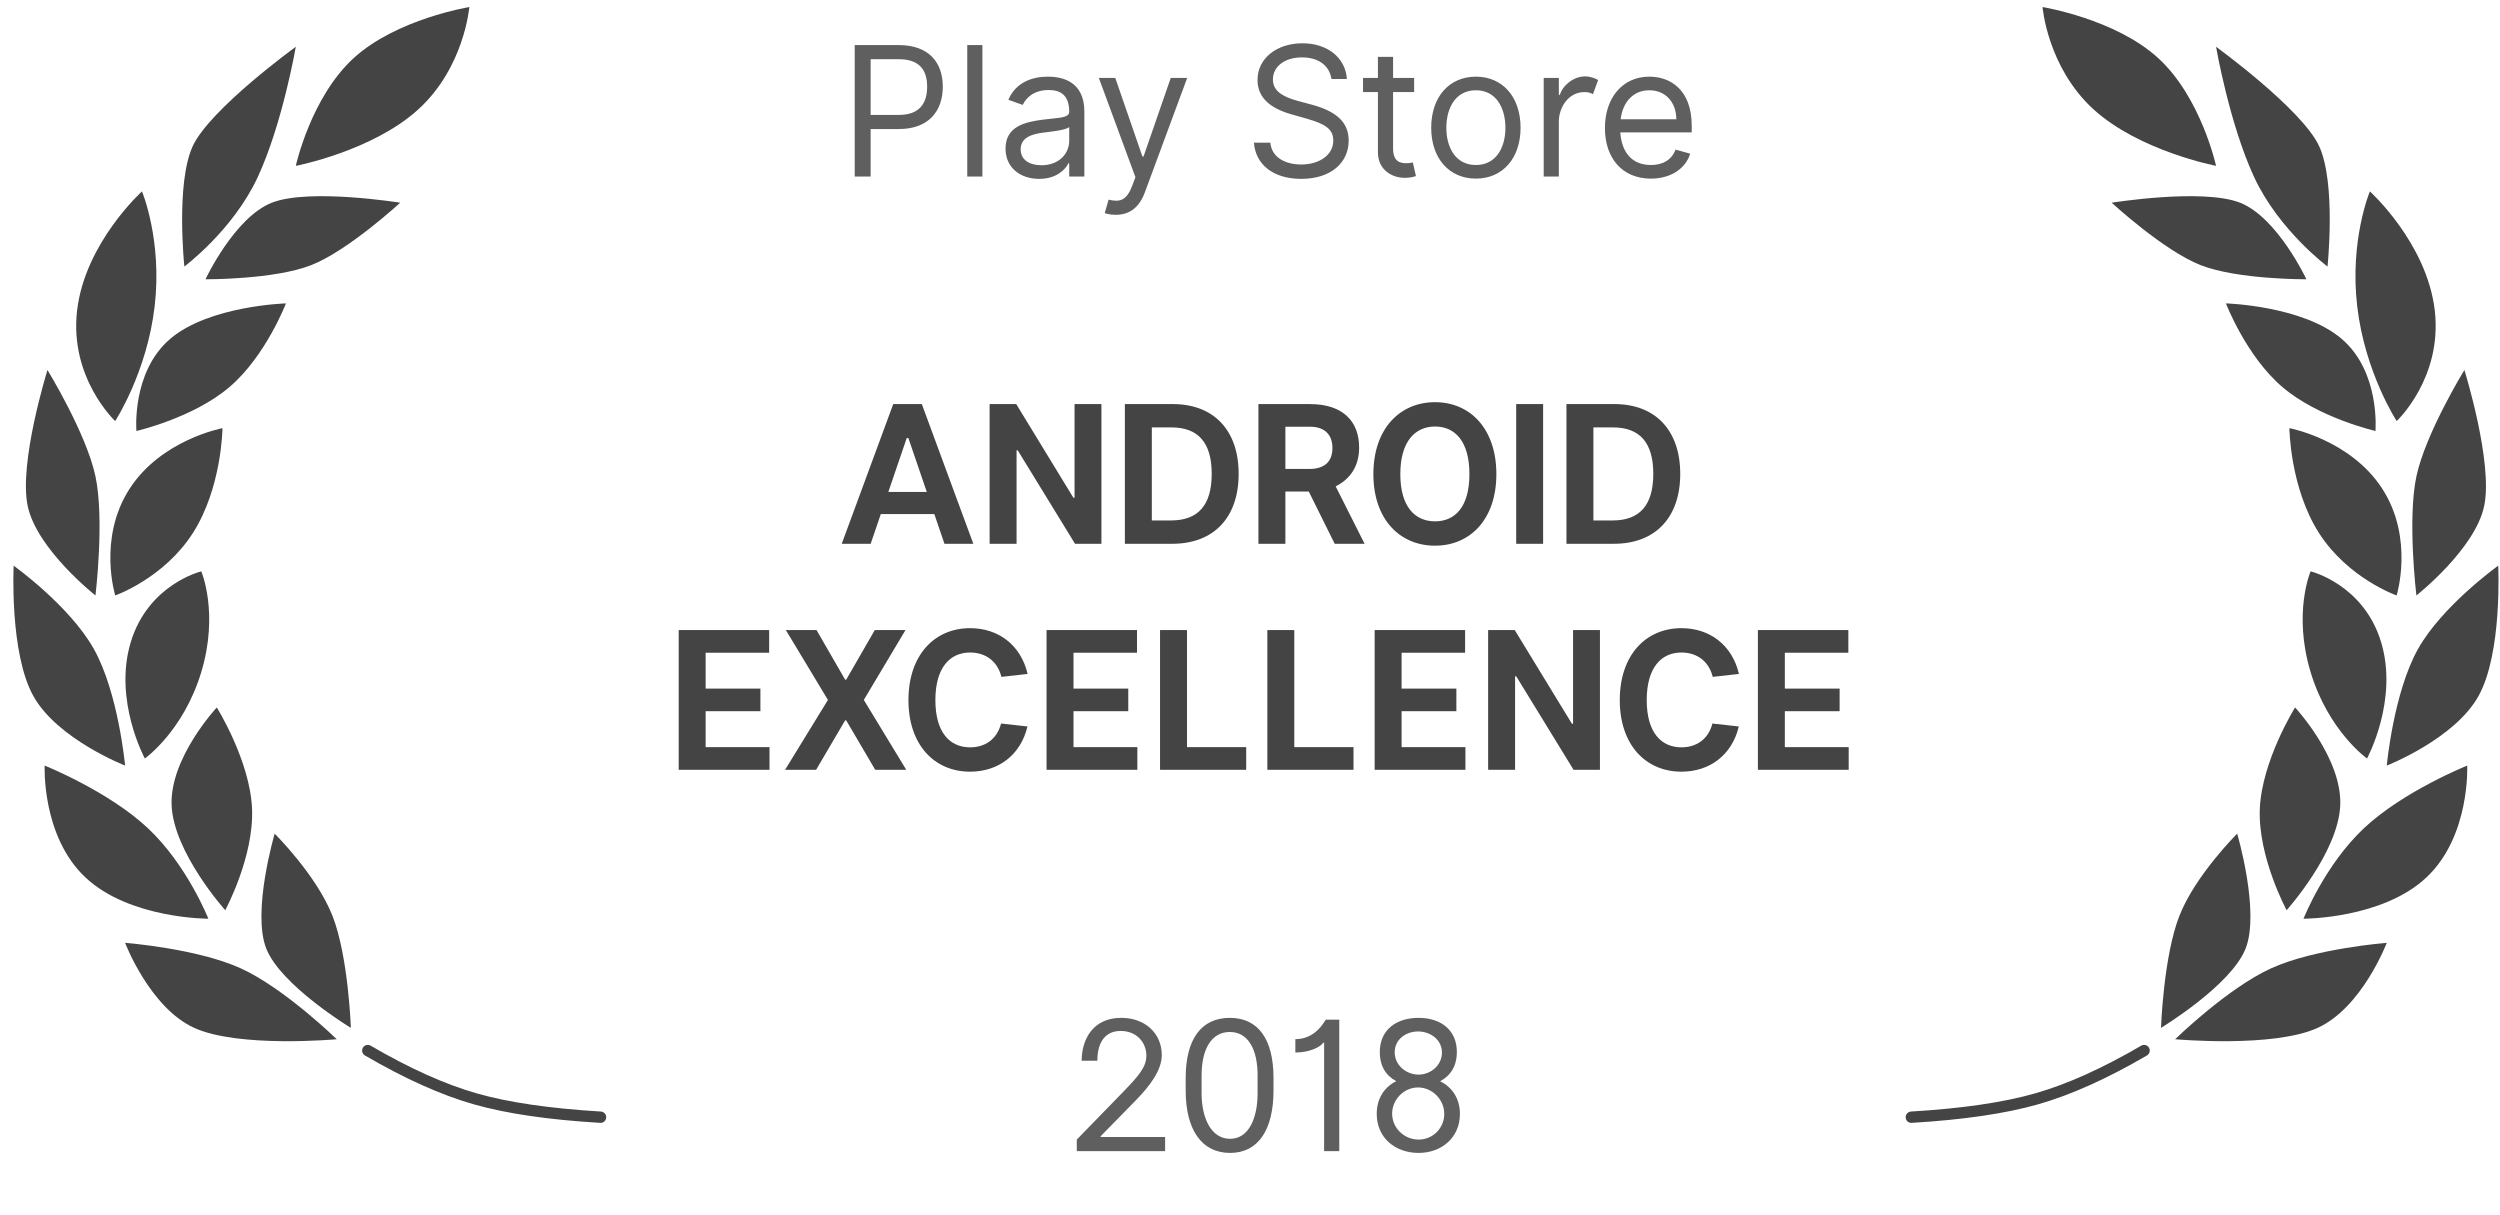
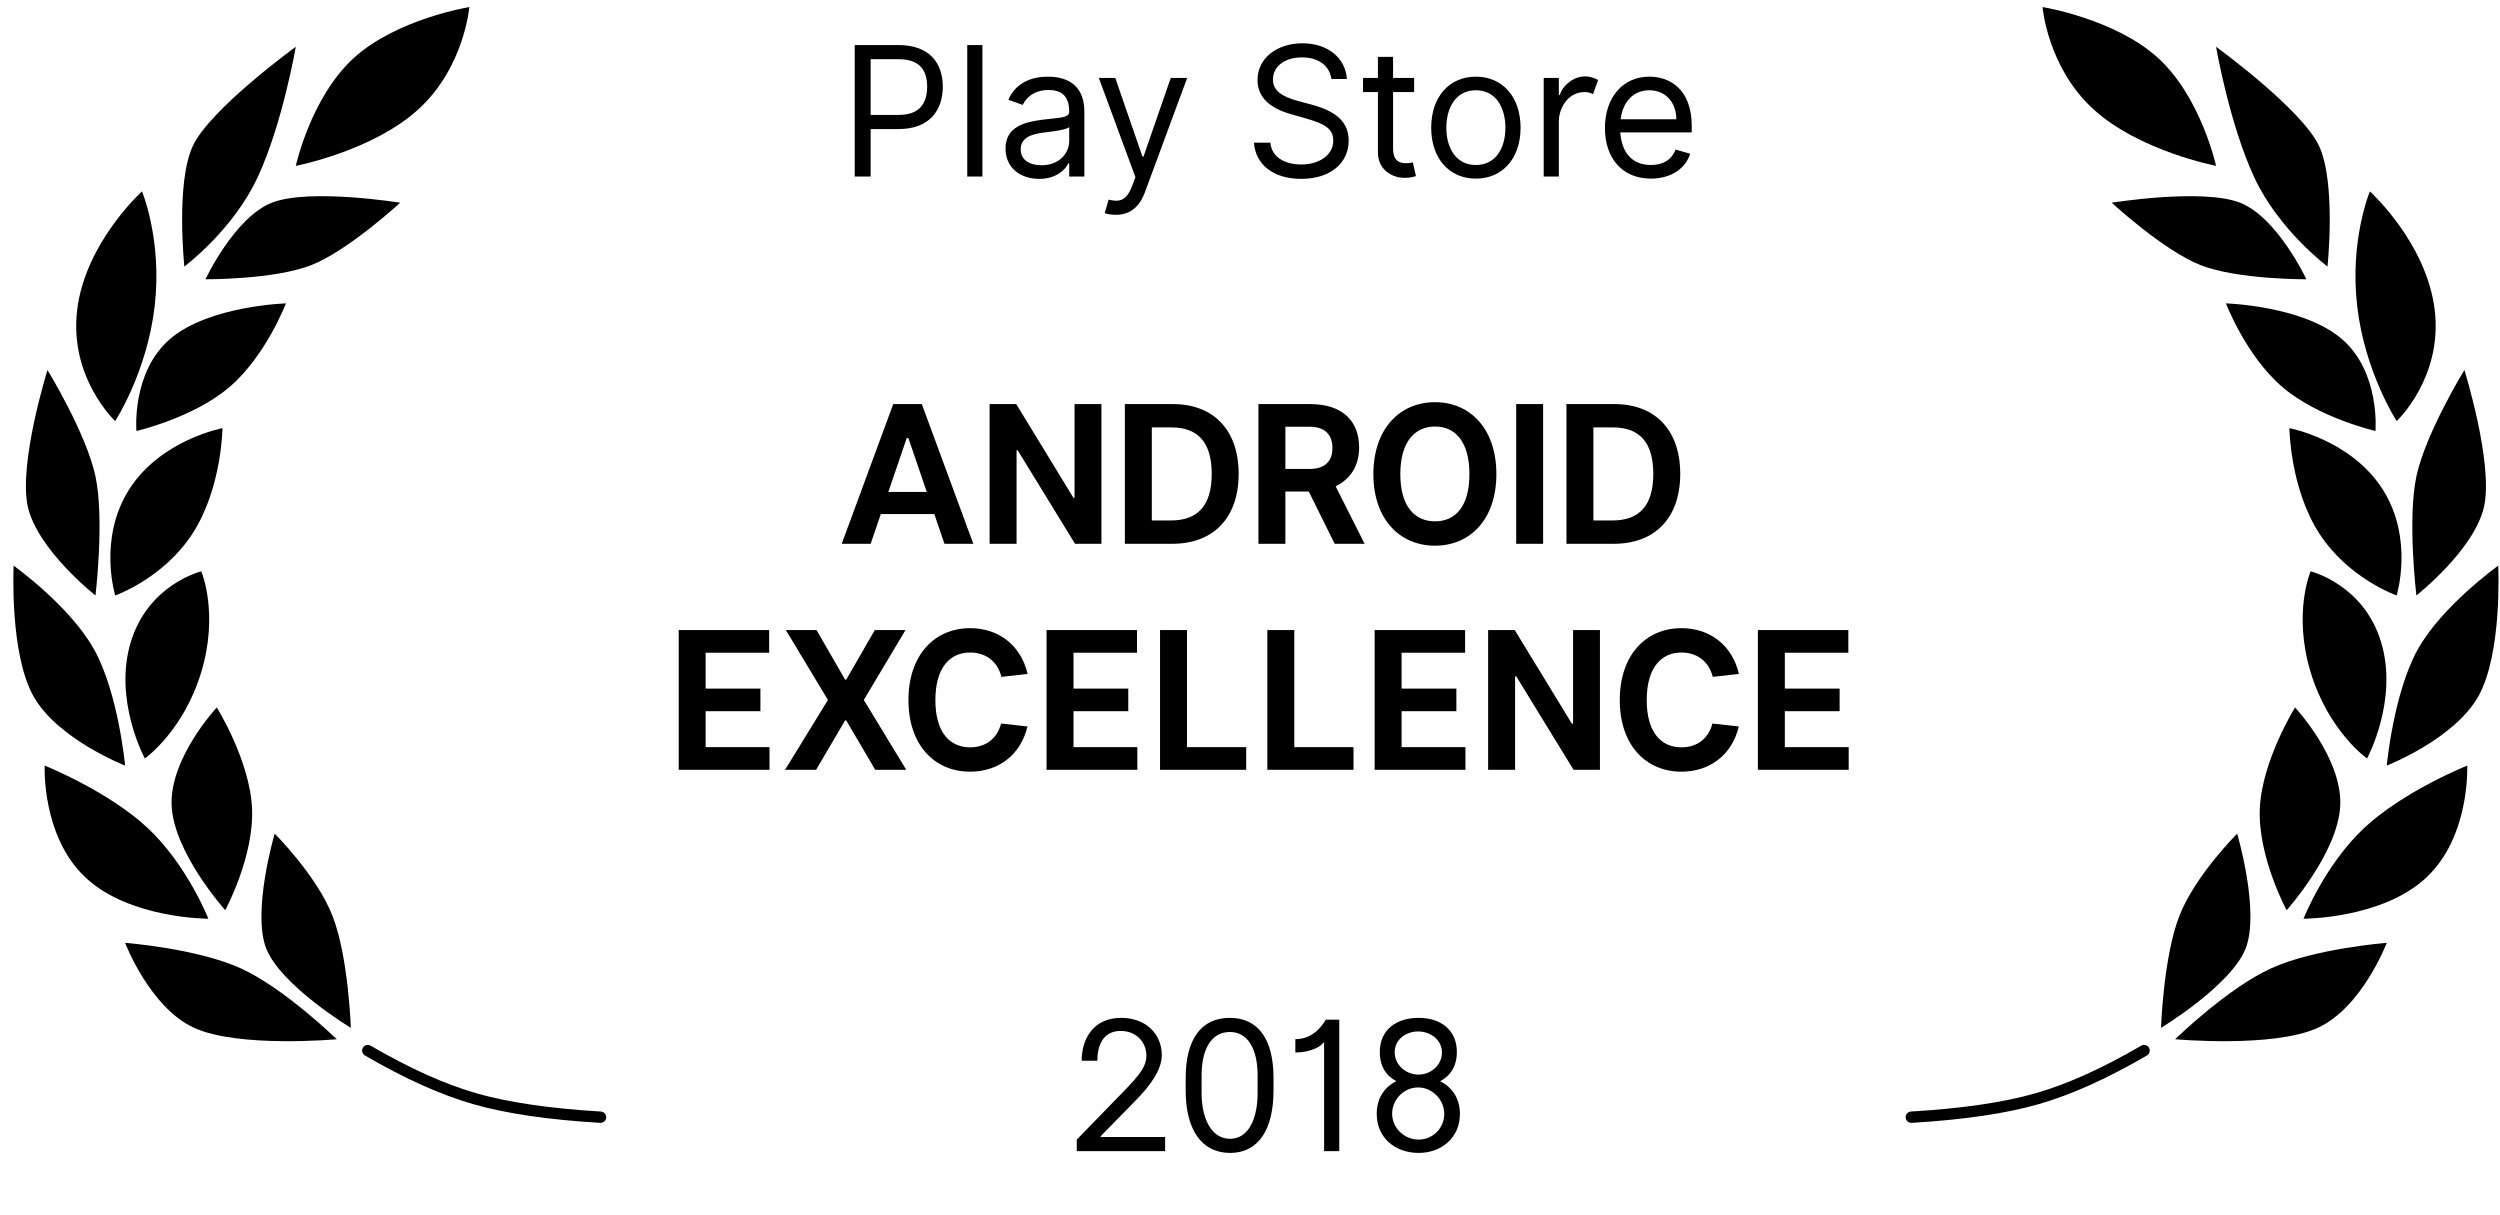
<svg xmlns="http://www.w3.org/2000/svg" width="177" height="86" viewBox="0 0 177 86" fill="black">
-   <path fill-rule="evenodd" clip-rule="evenodd" d="M24.095 3.613C21.056 6.395 19.998 11.242 19.998 11.242C19.998 11.242 25.439 10.199 28.689 7.228C31.935 4.255 32.283 0 32.283 0C32.283 0 27.134 0.833 24.095 3.613ZM18.299 13.852C15.65 14.895 13.603 19.273 13.603 19.273C13.603 19.273 18.47 19.302 21.095 18.27C23.72 17.237 27.388 13.852 27.388 13.852C27.388 13.852 20.947 12.812 18.299 13.852ZM7.209 29.311C7.209 29.311 3.955 26.268 4.513 21.481C5.072 16.695 9.107 13.05 9.107 13.05C9.107 13.05 10.552 16.501 10.005 21.181C9.463 25.86 7.209 29.311 7.209 29.311ZM1.017 35.334C1.67 38.398 5.814 41.658 5.814 41.658C5.814 41.658 6.463 36.282 5.814 33.226C5.162 30.169 2.416 25.697 2.416 25.697C2.416 25.697 0.365 32.27 1.017 35.334ZM7.912 53.703C7.912 53.703 3.119 51.834 1.42 48.785C-0.284 45.735 0.021 39.55 0.021 39.55C0.021 39.55 3.994 42.386 5.713 45.472C7.435 48.558 7.912 53.703 7.912 53.703ZM17.904 66.653C18.927 69.267 23.896 72.274 23.896 72.274C23.896 72.274 23.724 67.22 22.595 64.344C21.47 61.469 18.502 58.523 18.502 58.523C18.502 58.523 16.877 64.04 17.904 66.653ZM13.806 64.545C13.806 64.545 12.306 60.737 9.509 58.12C6.713 55.503 2.216 53.703 2.216 53.703C2.216 53.703 1.986 58.708 5.115 61.633C8.24 64.559 13.806 64.545 13.806 64.545ZM17.299 12.046C15.549 15.81 12.107 18.37 12.107 18.37C12.107 18.37 11.486 12.457 12.705 9.837C13.924 7.217 19.998 2.811 19.998 2.811C19.998 2.811 19.052 8.281 17.299 12.046ZM8.713 30.014C8.713 30.014 8.353 25.841 11.107 23.489C13.865 21.138 19.299 20.98 19.299 20.98C19.299 20.98 17.869 24.713 15.302 26.902C12.736 29.092 8.713 30.014 8.713 30.014ZM8.213 34.13C5.966 37.636 7.213 41.658 7.213 41.658C7.213 41.658 10.646 40.457 12.709 37.241C14.767 34.025 14.806 29.814 14.806 29.814C14.806 29.814 10.459 30.623 8.213 34.13ZM9.31 53.202C9.31 53.202 7.072 49.085 8.31 44.971C9.552 40.856 13.306 39.952 13.306 39.952C13.306 39.952 14.568 42.892 13.306 47.079C12.045 51.267 9.31 53.202 9.31 53.202ZM11.205 56.515C11.345 59.868 15.002 63.942 15.002 63.942C15.002 63.942 17.041 60.172 16.9 56.765C16.759 53.358 14.404 49.588 14.404 49.588C14.404 49.588 11.068 53.16 11.205 56.515ZM22.896 73.078C22.896 73.078 19.197 69.468 16.103 68.059C13.009 66.649 7.912 66.252 7.912 66.252C7.912 66.252 9.654 70.838 12.806 72.274C15.959 73.711 22.896 73.078 22.896 73.078ZM24.748 73.679C24.634 73.87 24.701 74.116 24.892 74.228C27.705 75.867 30.267 77.019 32.576 77.68C34.88 78.34 37.873 78.779 41.552 78.999C41.771 79.013 41.963 78.844 41.974 78.622C41.986 78.401 41.818 78.211 41.599 78.197C37.974 77.981 35.037 77.55 32.795 76.907C30.552 76.266 28.052 75.142 25.295 73.533C25.103 73.422 24.857 73.486 24.748 73.679Z" transform="translate(0.945312 0.5)" fill="#444444" />
-   <path fill-rule="evenodd" clip-rule="evenodd" d="M24.095 3.613C21.056 6.395 19.998 11.242 19.998 11.242C19.998 11.242 25.439 10.199 28.689 7.228C31.935 4.255 32.283 0 32.283 0C32.283 0 27.134 0.833 24.095 3.613ZM18.299 13.852C15.65 14.895 13.603 19.273 13.603 19.273C13.603 19.273 18.47 19.302 21.095 18.27C23.72 17.237 27.388 13.852 27.388 13.852C27.388 13.852 20.947 12.812 18.299 13.852ZM7.209 29.311C7.209 29.311 3.955 26.268 4.513 21.481C5.072 16.695 9.107 13.05 9.107 13.05C9.107 13.05 10.552 16.501 10.005 21.181C9.463 25.86 7.209 29.311 7.209 29.311ZM1.017 35.334C1.67 38.398 5.814 41.658 5.814 41.658C5.814 41.658 6.463 36.282 5.814 33.226C5.162 30.169 2.416 25.697 2.416 25.697C2.416 25.697 0.365 32.27 1.017 35.334ZM7.912 53.703C7.912 53.703 3.119 51.834 1.42 48.785C-0.284 45.735 0.021 39.55 0.021 39.55C0.021 39.55 3.994 42.386 5.713 45.472C7.435 48.558 7.912 53.703 7.912 53.703ZM17.904 66.653C18.927 69.267 23.896 72.274 23.896 72.274C23.896 72.274 23.724 67.22 22.595 64.344C21.47 61.469 18.502 58.523 18.502 58.523C18.502 58.523 16.877 64.04 17.904 66.653ZM13.806 64.545C13.806 64.545 12.306 60.737 9.509 58.12C6.713 55.503 2.216 53.703 2.216 53.703C2.216 53.703 1.986 58.708 5.115 61.633C8.24 64.559 13.806 64.545 13.806 64.545ZM17.299 12.046C15.549 15.81 12.107 18.37 12.107 18.37C12.107 18.37 11.486 12.457 12.705 9.837C13.924 7.217 19.998 2.811 19.998 2.811C19.998 2.811 19.052 8.281 17.299 12.046ZM8.713 30.014C8.713 30.014 8.353 25.841 11.107 23.489C13.865 21.138 19.299 20.98 19.299 20.98C19.299 20.98 17.869 24.713 15.302 26.902C12.736 29.092 8.713 30.014 8.713 30.014ZM8.213 34.13C5.966 37.636 7.213 41.658 7.213 41.658C7.213 41.658 10.646 40.457 12.709 37.241C14.767 34.025 14.806 29.814 14.806 29.814C14.806 29.814 10.459 30.623 8.213 34.13ZM9.31 53.202C9.31 53.202 7.072 49.085 8.31 44.971C9.552 40.856 13.306 39.952 13.306 39.952C13.306 39.952 14.568 42.892 13.306 47.079C12.045 51.267 9.31 53.202 9.31 53.202ZM11.205 56.515C11.345 59.868 15.002 63.942 15.002 63.942C15.002 63.942 17.041 60.172 16.9 56.765C16.759 53.358 14.404 49.588 14.404 49.588C14.404 49.588 11.068 53.16 11.205 56.515ZM22.896 73.078C22.896 73.078 19.197 69.468 16.103 68.059C13.009 66.649 7.912 66.252 7.912 66.252C7.912 66.252 9.654 70.838 12.806 72.274C15.959 73.711 22.896 73.078 22.896 73.078ZM24.748 73.679C24.634 73.87 24.701 74.116 24.892 74.228C27.705 75.867 30.267 77.019 32.576 77.68C34.88 78.34 37.873 78.779 41.552 78.999C41.771 79.013 41.963 78.844 41.974 78.622C41.986 78.401 41.818 78.211 41.599 78.197C37.974 77.981 35.037 77.55 32.795 76.907C30.552 76.266 28.052 75.142 25.295 73.533C25.103 73.422 24.857 73.486 24.748 73.679Z" transform="translate(176.895 0.5) scale(-1 1)" fill="#444444" />
-   <path d="M38.725 13L39.444 10.894H43.231L43.95 13H45.993L42.347 3.109H40.323L36.677 13H38.725ZM41.279 5.514H41.395L42.699 9.33H39.975L41.279 5.514ZM55.063 3.109H53.16V9.74H53.078L49.031 3.109H47.147V13H49.055V6.384H49.137L53.194 13H55.063V3.109ZM60.08 13C63.016 13 64.779 11.141 64.779 8.05C64.779 4.964 63.016 3.109 60.123 3.109H56.723V13H60.08ZM60.017 4.761C61.891 4.761 62.871 5.809 62.871 8.05C62.871 10.291 61.891 11.348 59.988 11.348H58.631V4.761H60.017ZM71.579 13H73.694L71.647 8.934C72.641 8.436 73.308 7.552 73.308 6.181C73.308 4.341 72.168 3.109 69.826 3.109H66.179V13H68.087V9.301H69.744L71.579 13ZM68.087 4.713H69.826C70.941 4.713 71.419 5.345 71.419 6.219C71.419 7.166 70.879 7.702 69.782 7.702H68.087V4.713ZM83.025 8.069C83.025 4.848 81.161 2.974 78.683 2.974C76.196 2.974 74.317 4.848 74.317 8.069C74.317 11.276 76.196 13.135 78.683 13.135C81.161 13.135 83.025 11.276 83.025 8.069ZM81.117 8.069C81.117 10.402 80.088 11.411 78.683 11.411C77.283 11.411 76.225 10.402 76.225 8.069C76.225 5.736 77.283 4.698 78.683 4.698C80.088 4.698 81.117 5.736 81.117 8.069ZM86.335 3.109H84.428V13H86.335V3.109ZM91.344 13C94.28 13 96.043 11.141 96.043 8.05C96.043 4.964 94.28 3.109 91.387 3.109H87.987V13H91.344ZM91.281 4.761C93.155 4.761 94.135 5.809 94.135 8.05C94.135 10.291 93.155 11.348 91.252 11.348H89.895V4.761H91.281ZM31.562 27.397H27.041V24.851H30.919V23.253H27.041V20.712H31.538V19.109H25.134V29H31.562V27.397ZM34.893 19.109H32.72L35.7 24.055L32.667 29H34.864L36.917 25.503H36.994L39.046 29H41.244L38.24 24.055L41.191 19.109H39.017L36.994 22.62H36.917L34.893 19.109ZM49.837 22.215C49.354 20.147 47.746 18.974 45.766 18.974C43.249 18.974 41.4 20.872 41.4 24.069C41.4 27.252 43.249 29.135 45.766 29.135C47.746 29.135 49.339 27.976 49.827 25.933L47.958 25.726C47.668 26.846 46.818 27.411 45.766 27.411C44.341 27.411 43.307 26.373 43.307 24.069C43.307 21.761 44.341 20.698 45.766 20.698C46.818 20.698 47.693 21.273 47.982 22.422L49.837 22.215ZM57.606 27.397H53.086V24.851H56.964V23.253H53.086V20.712H57.582V19.109H51.178V29H57.606V27.397ZM65.313 27.397H61.121V19.109H59.213V29H65.313V27.397ZM72.91 27.397H68.718V19.109H66.81V29H72.91V27.397ZM80.835 27.397H76.315V24.851H80.193V23.253H76.315V20.712H80.811V19.109H74.407V29H80.835V27.397ZM90.358 19.109H88.455V25.74H88.373L84.326 19.109H82.442V29H84.35V22.384H84.432L88.489 29H90.358V19.109ZM100.199 22.215C99.716 20.147 98.108 18.974 96.128 18.974C93.612 18.974 91.762 20.872 91.762 24.069C91.762 27.252 93.612 29.135 96.128 29.135C98.108 29.135 99.702 27.976 100.19 25.933L98.321 25.726C98.031 26.846 97.181 27.411 96.128 27.411C94.703 27.411 93.67 26.373 93.67 24.069C93.67 21.761 94.703 20.698 96.128 20.698C97.181 20.698 98.055 21.273 98.345 22.422L100.199 22.215ZM107.969 27.397H103.448V24.851H107.327V23.253H103.448V20.712H107.945V19.109H101.541V29H107.969V27.397Z" transform="translate(22.918 25.5)" fill="#444444" />
-   <path d="M4.723 8.636C6.887 8.636 7.832 7.309 7.832 5.636C7.832 3.964 6.887 2.691 4.705 2.691H1.596V12H2.723V8.636H4.723ZM2.723 3.691H4.705C6.214 3.691 6.723 4.491 6.723 5.636C6.723 6.782 6.214 7.636 4.723 7.636H2.723V3.691ZM10.636 2.691H9.563V12H10.636V2.691ZM16.782 12H17.855V7.4C17.855 5.182 16.164 4.927 15.273 4.927C14.219 4.927 13.019 5.291 12.473 6.564L13.492 6.927C13.728 6.418 14.291 5.873 15.328 5.873C16.164 5.873 16.782 6.236 16.782 7.4V7.418C16.782 7.873 15.946 7.836 14.982 7.964C13.673 8.127 12.273 8.436 12.273 10.018C12.273 11.382 13.328 12.164 14.655 12.164C15.873 12.164 16.51 11.509 16.728 11.055H16.782V12ZM16.782 9.473C16.782 10.345 16.091 11.2 14.819 11.2C13.964 11.2 13.346 10.818 13.346 10.073C13.346 9.255 14.091 9 14.928 8.891C15.382 8.836 16.601 8.709 16.782 8.491V9.473ZM21.226 12.691C20.826 13.727 20.335 13.818 19.571 13.636L19.298 14.582C19.407 14.636 19.716 14.709 20.08 14.709C21.044 14.709 21.735 14.2 22.135 13.127L25.135 5.018H23.971L22.044 10.582H21.966L20.044 5.018H18.88L21.471 12.046L21.226 12.691ZM35.351 5.091H36.441C36.351 3.618 35.096 2.564 33.296 2.564C31.514 2.564 30.114 3.6 30.114 5.164C30.114 6.418 31.023 7.164 32.478 7.582L33.623 7.909C34.878 8.273 35.478 8.618 35.478 9.455C35.478 10.473 34.496 11.146 33.205 11.146C32.096 11.146 31.114 10.655 31.023 9.6H29.86C29.969 11.127 31.205 12.164 33.205 12.164C35.351 12.164 36.569 10.982 36.569 9.455C36.569 8.164 35.714 7.382 33.951 6.909L33.005 6.655C31.769 6.327 31.205 5.873 31.205 5.127C31.205 4.218 32.023 3.564 33.26 3.564C34.387 3.564 35.187 4.091 35.351 5.091ZM41.203 5.018H39.712V3.527H38.639V5.018H37.585V6.018H38.639V10.291C38.639 11.509 39.621 12.091 40.53 12.091C40.93 12.091 41.185 12.018 41.33 11.964L41.112 11C41.021 11.018 40.876 11.055 40.639 11.055C40.166 11.055 39.712 10.909 39.712 10V6.018H41.203V5.018ZM45.574 12.146C47.465 12.146 48.738 10.709 48.738 8.545C48.738 6.364 47.465 4.927 45.574 4.927C43.684 4.927 42.411 6.364 42.411 8.545C42.411 10.709 43.684 12.146 45.574 12.146ZM45.574 11.182C44.138 11.182 43.483 9.945 43.483 8.545C43.483 7.145 44.138 5.891 45.574 5.891C47.011 5.891 47.665 7.145 47.665 8.545C47.665 9.945 47.011 11.182 45.574 11.182ZM54.23 5.164C54.012 5.036 53.666 4.909 53.303 4.909C52.485 4.909 51.721 5.545 51.521 6.218H51.448V5.018H50.376V12H51.448V8.055C51.467 7.109 52.121 6.018 53.267 6.018C53.576 6.018 53.757 6.109 53.867 6.164L54.23 5.164ZM57.965 12.146C59.383 12.146 60.42 11.436 60.747 10.382L59.711 10.091C59.438 10.818 58.82 11.182 57.965 11.182C56.702 11.182 55.906 10.382 55.797 8.873H60.856V8.418C60.856 5.818 59.311 4.927 57.856 4.927C55.965 4.927 54.711 6.418 54.711 8.564C54.711 10.709 55.947 12.146 57.965 12.146ZM57.856 5.891C59.02 5.891 59.765 6.764 59.765 7.945H55.82C55.993 6.636 56.783 5.891 57.856 5.891Z" transform="translate(58.918 0.5)" fill="#5F5F5F" />
-   <path d="M7.072 11H2.509V10.945L5.018 8.382C5.981 7.4 6.836 6.273 6.836 5.2C6.836 3.673 5.672 2.564 3.963 2.564C1.963 2.564 1.163 4.091 1.163 5.6H2.272C2.272 4.527 2.672 3.491 3.927 3.491C5.054 3.491 5.745 4.309 5.745 5.236C5.745 6.036 5.218 6.655 4.09 7.818L0.818 11.182V12H7.072V11ZM14.746 6.818C14.746 4.091 13.673 2.564 11.655 2.564C9.619 2.564 8.528 4.091 8.528 6.818V7.709C8.528 10.454 9.637 12.127 11.673 12.127C13.691 12.127 14.746 10.454 14.746 7.709V6.818ZM13.619 7.909C13.619 9.655 13.001 11.127 11.673 11.127C10.328 11.127 9.655 9.655 9.655 7.909V6.618C9.655 4.855 10.31 3.564 11.655 3.564C12.982 3.564 13.619 4.855 13.619 6.618V7.909ZM19.402 2.691H18.456C18.347 2.8 17.747 4.073 16.293 4.073V5.018C17.365 5.018 18.129 4.582 18.256 4.327H18.329V12H19.402V2.691ZM27.945 9.364C27.945 8.277 27.395 7.473 26.54 7.05C27.263 6.677 27.727 5.995 27.727 4.982C27.727 3.4 26.563 2.564 25.018 2.564C23.454 2.564 22.272 3.4 22.272 4.982C22.272 5.991 22.722 6.673 23.44 7.045C22.59 7.468 22.054 8.273 22.054 9.364C22.054 11.055 23.363 12.127 25.018 12.127C26.654 12.127 27.945 11.036 27.945 9.364ZM26.672 5.018C26.672 5.927 25.872 6.582 25.018 6.582C24.145 6.582 23.327 5.927 23.327 5C23.327 4.073 24.145 3.527 24.981 3.527C25.872 3.527 26.672 4.127 26.672 5.018ZM26.836 9.364C26.836 10.345 26.054 11.182 25.018 11.182C23.981 11.182 23.145 10.345 23.145 9.345C23.145 8.345 23.981 7.491 24.981 7.491C25.981 7.491 26.836 8.345 26.836 9.364Z" transform="translate(75.418 69.5)" fill="#5F5F5F" />
+   <path fill-rule="evenodd" clip-rule="evenodd" d="M24.095 3.613C21.056 6.395 19.998 11.242 19.998 11.242C19.998 11.242 25.439 10.199 28.689 7.228C31.935 4.255 32.283 0 32.283 0C32.283 0 27.134 0.833 24.095 3.613ZM18.299 13.852C15.65 14.895 13.603 19.273 13.603 19.273C13.603 19.273 18.47 19.302 21.095 18.27C23.72 17.237 27.388 13.852 27.388 13.852C27.388 13.852 20.947 12.812 18.299 13.852ZM7.209 29.311C7.209 29.311 3.955 26.268 4.513 21.481C5.072 16.695 9.107 13.05 9.107 13.05C9.107 13.05 10.552 16.501 10.005 21.181C9.463 25.86 7.209 29.311 7.209 29.311ZM1.017 35.334C1.67 38.398 5.814 41.658 5.814 41.658C5.814 41.658 6.463 36.282 5.814 33.226C5.162 30.169 2.416 25.697 2.416 25.697C2.416 25.697 0.365 32.27 1.017 35.334ZM7.912 53.703C7.912 53.703 3.119 51.834 1.42 48.785C-0.284 45.735 0.021 39.55 0.021 39.55C0.021 39.55 3.994 42.386 5.713 45.472C7.435 48.558 7.912 53.703 7.912 53.703ZM17.904 66.653C18.927 69.267 23.896 72.274 23.896 72.274C23.896 72.274 23.724 67.22 22.595 64.344C21.47 61.469 18.502 58.523 18.502 58.523C18.502 58.523 16.877 64.04 17.904 66.653ZM13.806 64.545C13.806 64.545 12.306 60.737 9.509 58.12C6.713 55.503 2.216 53.703 2.216 53.703C2.216 53.703 1.986 58.708 5.115 61.633C8.24 64.559 13.806 64.545 13.806 64.545ZM17.299 12.046C15.549 15.81 12.107 18.37 12.107 18.37C12.107 18.37 11.486 12.457 12.705 9.837C13.924 7.217 19.998 2.811 19.998 2.811C19.998 2.811 19.052 8.281 17.299 12.046ZM8.713 30.014C8.713 30.014 8.353 25.841 11.107 23.489C13.865 21.138 19.299 20.98 19.299 20.98C19.299 20.98 17.869 24.713 15.302 26.902C12.736 29.092 8.713 30.014 8.713 30.014ZM8.213 34.13C5.966 37.636 7.213 41.658 7.213 41.658C7.213 41.658 10.646 40.457 12.709 37.241C14.767 34.025 14.806 29.814 14.806 29.814C14.806 29.814 10.459 30.623 8.213 34.13ZM9.31 53.202C9.31 53.202 7.072 49.085 8.31 44.971C9.552 40.856 13.306 39.952 13.306 39.952C13.306 39.952 14.568 42.892 13.306 47.079C12.045 51.267 9.31 53.202 9.31 53.202ZM11.205 56.515C11.345 59.868 15.002 63.942 15.002 63.942C15.002 63.942 17.041 60.172 16.9 56.765C16.759 53.358 14.404 49.588 14.404 49.588C14.404 49.588 11.068 53.16 11.205 56.515ZM22.896 73.078C22.896 73.078 19.197 69.468 16.103 68.059C13.009 66.649 7.912 66.252 7.912 66.252C7.912 66.252 9.654 70.838 12.806 72.274C15.959 73.711 22.896 73.078 22.896 73.078ZM24.748 73.679C24.634 73.87 24.701 74.116 24.892 74.228C27.705 75.867 30.267 77.019 32.576 77.68C34.88 78.34 37.873 78.779 41.552 78.999C41.771 79.013 41.963 78.844 41.974 78.622C41.986 78.401 41.818 78.211 41.599 78.197C37.974 77.981 35.037 77.55 32.795 76.907C30.552 76.266 28.052 75.142 25.295 73.533C25.103 73.422 24.857 73.486 24.748 73.679Z" transform="translate(0.945312 0.5)" fill="black" />
+   <path fill-rule="evenodd" clip-rule="evenodd" d="M24.095 3.613C21.056 6.395 19.998 11.242 19.998 11.242C19.998 11.242 25.439 10.199 28.689 7.228C31.935 4.255 32.283 0 32.283 0C32.283 0 27.134 0.833 24.095 3.613ZM18.299 13.852C15.65 14.895 13.603 19.273 13.603 19.273C13.603 19.273 18.47 19.302 21.095 18.27C23.72 17.237 27.388 13.852 27.388 13.852C27.388 13.852 20.947 12.812 18.299 13.852ZM7.209 29.311C7.209 29.311 3.955 26.268 4.513 21.481C5.072 16.695 9.107 13.05 9.107 13.05C9.107 13.05 10.552 16.501 10.005 21.181C9.463 25.86 7.209 29.311 7.209 29.311ZM1.017 35.334C1.67 38.398 5.814 41.658 5.814 41.658C5.814 41.658 6.463 36.282 5.814 33.226C5.162 30.169 2.416 25.697 2.416 25.697C2.416 25.697 0.365 32.27 1.017 35.334ZM7.912 53.703C7.912 53.703 3.119 51.834 1.42 48.785C-0.284 45.735 0.021 39.55 0.021 39.55C0.021 39.55 3.994 42.386 5.713 45.472C7.435 48.558 7.912 53.703 7.912 53.703ZM17.904 66.653C18.927 69.267 23.896 72.274 23.896 72.274C23.896 72.274 23.724 67.22 22.595 64.344C21.47 61.469 18.502 58.523 18.502 58.523C18.502 58.523 16.877 64.04 17.904 66.653ZM13.806 64.545C13.806 64.545 12.306 60.737 9.509 58.12C6.713 55.503 2.216 53.703 2.216 53.703C2.216 53.703 1.986 58.708 5.115 61.633C8.24 64.559 13.806 64.545 13.806 64.545ZM17.299 12.046C15.549 15.81 12.107 18.37 12.107 18.37C12.107 18.37 11.486 12.457 12.705 9.837C13.924 7.217 19.998 2.811 19.998 2.811C19.998 2.811 19.052 8.281 17.299 12.046ZM8.713 30.014C8.713 30.014 8.353 25.841 11.107 23.489C13.865 21.138 19.299 20.98 19.299 20.98C19.299 20.98 17.869 24.713 15.302 26.902C12.736 29.092 8.713 30.014 8.713 30.014ZM8.213 34.13C5.966 37.636 7.213 41.658 7.213 41.658C7.213 41.658 10.646 40.457 12.709 37.241C14.767 34.025 14.806 29.814 14.806 29.814C14.806 29.814 10.459 30.623 8.213 34.13ZM9.31 53.202C9.31 53.202 7.072 49.085 8.31 44.971C9.552 40.856 13.306 39.952 13.306 39.952C13.306 39.952 14.568 42.892 13.306 47.079C12.045 51.267 9.31 53.202 9.31 53.202ZM11.205 56.515C11.345 59.868 15.002 63.942 15.002 63.942C15.002 63.942 17.041 60.172 16.9 56.765C16.759 53.358 14.404 49.588 14.404 49.588C14.404 49.588 11.068 53.16 11.205 56.515ZM22.896 73.078C22.896 73.078 19.197 69.468 16.103 68.059C13.009 66.649 7.912 66.252 7.912 66.252C7.912 66.252 9.654 70.838 12.806 72.274C15.959 73.711 22.896 73.078 22.896 73.078ZM24.748 73.679C24.634 73.87 24.701 74.116 24.892 74.228C27.705 75.867 30.267 77.019 32.576 77.68C34.88 78.34 37.873 78.779 41.552 78.999C41.771 79.013 41.963 78.844 41.974 78.622C41.986 78.401 41.818 78.211 41.599 78.197C37.974 77.981 35.037 77.55 32.795 76.907C30.552 76.266 28.052 75.142 25.295 73.533C25.103 73.422 24.857 73.486 24.748 73.679Z" transform="translate(176.895 0.5) scale(-1 1)" fill="black" />
+   <path d="M38.725 13L39.444 10.894H43.231L43.95 13H45.993L42.347 3.109H40.323L36.677 13H38.725ZM41.279 5.514H41.395L42.699 9.33H39.975L41.279 5.514ZM55.063 3.109H53.16V9.74H53.078L49.031 3.109H47.147V13H49.055V6.384H49.137L53.194 13H55.063V3.109ZM60.08 13C63.016 13 64.779 11.141 64.779 8.05C64.779 4.964 63.016 3.109 60.123 3.109H56.723V13H60.08ZM60.017 4.761C61.891 4.761 62.871 5.809 62.871 8.05C62.871 10.291 61.891 11.348 59.988 11.348H58.631V4.761H60.017ZM71.579 13H73.694L71.647 8.934C72.641 8.436 73.308 7.552 73.308 6.181C73.308 4.341 72.168 3.109 69.826 3.109H66.179V13H68.087V9.301H69.744L71.579 13ZM68.087 4.713H69.826C70.941 4.713 71.419 5.345 71.419 6.219C71.419 7.166 70.879 7.702 69.782 7.702H68.087V4.713ZM83.025 8.069C83.025 4.848 81.161 2.974 78.683 2.974C76.196 2.974 74.317 4.848 74.317 8.069C74.317 11.276 76.196 13.135 78.683 13.135C81.161 13.135 83.025 11.276 83.025 8.069ZM81.117 8.069C81.117 10.402 80.088 11.411 78.683 11.411C77.283 11.411 76.225 10.402 76.225 8.069C76.225 5.736 77.283 4.698 78.683 4.698C80.088 4.698 81.117 5.736 81.117 8.069ZM86.335 3.109H84.428V13H86.335V3.109ZM91.344 13C94.28 13 96.043 11.141 96.043 8.05C96.043 4.964 94.28 3.109 91.387 3.109H87.987V13H91.344ZM91.281 4.761C93.155 4.761 94.135 5.809 94.135 8.05C94.135 10.291 93.155 11.348 91.252 11.348H89.895V4.761H91.281ZM31.562 27.397H27.041V24.851H30.919V23.253H27.041V20.712H31.538V19.109H25.134V29H31.562V27.397ZM34.893 19.109H32.72L35.7 24.055L32.667 29H34.864L36.917 25.503H36.994L39.046 29H41.244L38.24 24.055L41.191 19.109H39.017L36.994 22.62H36.917L34.893 19.109ZM49.837 22.215C49.354 20.147 47.746 18.974 45.766 18.974C43.249 18.974 41.4 20.872 41.4 24.069C41.4 27.252 43.249 29.135 45.766 29.135C47.746 29.135 49.339 27.976 49.827 25.933L47.958 25.726C47.668 26.846 46.818 27.411 45.766 27.411C44.341 27.411 43.307 26.373 43.307 24.069C43.307 21.761 44.341 20.698 45.766 20.698C46.818 20.698 47.693 21.273 47.982 22.422L49.837 22.215ZM57.606 27.397H53.086V24.851H56.964V23.253H53.086V20.712H57.582V19.109H51.178V29H57.606V27.397ZM65.313 27.397H61.121V19.109H59.213V29H65.313V27.397ZM72.91 27.397H68.718V19.109H66.81V29H72.91V27.397ZM80.835 27.397H76.315V24.851H80.193V23.253H76.315V20.712H80.811V19.109H74.407V29H80.835V27.397ZM90.358 19.109H88.455V25.74H88.373L84.326 19.109H82.442V29H84.35V22.384H84.432L88.489 29H90.358V19.109ZM100.199 22.215C99.716 20.147 98.108 18.974 96.128 18.974C93.612 18.974 91.762 20.872 91.762 24.069C91.762 27.252 93.612 29.135 96.128 29.135C98.108 29.135 99.702 27.976 100.19 25.933L98.321 25.726C98.031 26.846 97.181 27.411 96.128 27.411C94.703 27.411 93.67 26.373 93.67 24.069C93.67 21.761 94.703 20.698 96.128 20.698C97.181 20.698 98.055 21.273 98.345 22.422L100.199 22.215ZM107.969 27.397H103.448V24.851H107.327V23.253H103.448V20.712H107.945V19.109H101.541V29H107.969V27.397Z" transform="translate(22.918 25.5)" fill="black" />
+   <path d="M4.723 8.636C6.887 8.636 7.832 7.309 7.832 5.636C7.832 3.964 6.887 2.691 4.705 2.691H1.596V12H2.723V8.636H4.723ZM2.723 3.691H4.705C6.214 3.691 6.723 4.491 6.723 5.636C6.723 6.782 6.214 7.636 4.723 7.636H2.723V3.691ZM10.636 2.691H9.563V12H10.636V2.691ZM16.782 12H17.855V7.4C17.855 5.182 16.164 4.927 15.273 4.927C14.219 4.927 13.019 5.291 12.473 6.564L13.492 6.927C13.728 6.418 14.291 5.873 15.328 5.873C16.164 5.873 16.782 6.236 16.782 7.4V7.418C16.782 7.873 15.946 7.836 14.982 7.964C13.673 8.127 12.273 8.436 12.273 10.018C12.273 11.382 13.328 12.164 14.655 12.164C15.873 12.164 16.51 11.509 16.728 11.055H16.782V12ZM16.782 9.473C16.782 10.345 16.091 11.2 14.819 11.2C13.964 11.2 13.346 10.818 13.346 10.073C13.346 9.255 14.091 9 14.928 8.891C15.382 8.836 16.601 8.709 16.782 8.491V9.473ZM21.226 12.691C20.826 13.727 20.335 13.818 19.571 13.636L19.298 14.582C19.407 14.636 19.716 14.709 20.08 14.709C21.044 14.709 21.735 14.2 22.135 13.127L25.135 5.018H23.971L22.044 10.582H21.966L20.044 5.018H18.88L21.471 12.046L21.226 12.691ZM35.351 5.091H36.441C36.351 3.618 35.096 2.564 33.296 2.564C31.514 2.564 30.114 3.6 30.114 5.164C30.114 6.418 31.023 7.164 32.478 7.582L33.623 7.909C34.878 8.273 35.478 8.618 35.478 9.455C35.478 10.473 34.496 11.146 33.205 11.146C32.096 11.146 31.114 10.655 31.023 9.6H29.86C29.969 11.127 31.205 12.164 33.205 12.164C35.351 12.164 36.569 10.982 36.569 9.455C36.569 8.164 35.714 7.382 33.951 6.909L33.005 6.655C31.769 6.327 31.205 5.873 31.205 5.127C31.205 4.218 32.023 3.564 33.26 3.564C34.387 3.564 35.187 4.091 35.351 5.091ZM41.203 5.018H39.712V3.527H38.639V5.018H37.585V6.018H38.639V10.291C38.639 11.509 39.621 12.091 40.53 12.091C40.93 12.091 41.185 12.018 41.33 11.964L41.112 11C41.021 11.018 40.876 11.055 40.639 11.055C40.166 11.055 39.712 10.909 39.712 10V6.018H41.203V5.018ZM45.574 12.146C47.465 12.146 48.738 10.709 48.738 8.545C48.738 6.364 47.465 4.927 45.574 4.927C43.684 4.927 42.411 6.364 42.411 8.545C42.411 10.709 43.684 12.146 45.574 12.146ZM45.574 11.182C44.138 11.182 43.483 9.945 43.483 8.545C43.483 7.145 44.138 5.891 45.574 5.891C47.011 5.891 47.665 7.145 47.665 8.545C47.665 9.945 47.011 11.182 45.574 11.182ZM54.23 5.164C54.012 5.036 53.666 4.909 53.303 4.909C52.485 4.909 51.721 5.545 51.521 6.218H51.448V5.018H50.376V12H51.448V8.055C51.467 7.109 52.121 6.018 53.267 6.018C53.576 6.018 53.757 6.109 53.867 6.164L54.23 5.164ZM57.965 12.146C59.383 12.146 60.42 11.436 60.747 10.382L59.711 10.091C59.438 10.818 58.82 11.182 57.965 11.182C56.702 11.182 55.906 10.382 55.797 8.873H60.856V8.418C60.856 5.818 59.311 4.927 57.856 4.927C55.965 4.927 54.711 6.418 54.711 8.564C54.711 10.709 55.947 12.146 57.965 12.146ZM57.856 5.891C59.02 5.891 59.765 6.764 59.765 7.945H55.82C55.993 6.636 56.783 5.891 57.856 5.891Z" transform="translate(58.918 0.5)" fill="black" />
+   <path d="M7.072 11H2.509V10.945L5.018 8.382C5.981 7.4 6.836 6.273 6.836 5.2C6.836 3.673 5.672 2.564 3.963 2.564C1.963 2.564 1.163 4.091 1.163 5.6H2.272C2.272 4.527 2.672 3.491 3.927 3.491C5.054 3.491 5.745 4.309 5.745 5.236C5.745 6.036 5.218 6.655 4.09 7.818L0.818 11.182V12H7.072V11ZM14.746 6.818C14.746 4.091 13.673 2.564 11.655 2.564C9.619 2.564 8.528 4.091 8.528 6.818V7.709C8.528 10.454 9.637 12.127 11.673 12.127C13.691 12.127 14.746 10.454 14.746 7.709V6.818ZM13.619 7.909C13.619 9.655 13.001 11.127 11.673 11.127C10.328 11.127 9.655 9.655 9.655 7.909V6.618C9.655 4.855 10.31 3.564 11.655 3.564C12.982 3.564 13.619 4.855 13.619 6.618V7.909ZM19.402 2.691H18.456C18.347 2.8 17.747 4.073 16.293 4.073V5.018C17.365 5.018 18.129 4.582 18.256 4.327H18.329V12H19.402V2.691ZM27.945 9.364C27.945 8.277 27.395 7.473 26.54 7.05C27.263 6.677 27.727 5.995 27.727 4.982C27.727 3.4 26.563 2.564 25.018 2.564C23.454 2.564 22.272 3.4 22.272 4.982C22.272 5.991 22.722 6.673 23.44 7.045C22.59 7.468 22.054 8.273 22.054 9.364C22.054 11.055 23.363 12.127 25.018 12.127C26.654 12.127 27.945 11.036 27.945 9.364ZM26.672 5.018C26.672 5.927 25.872 6.582 25.018 6.582C24.145 6.582 23.327 5.927 23.327 5C23.327 4.073 24.145 3.527 24.981 3.527C25.872 3.527 26.672 4.127 26.672 5.018ZM26.836 9.364C26.836 10.345 26.054 11.182 25.018 11.182C23.981 11.182 23.145 10.345 23.145 9.345C23.145 8.345 23.981 7.491 24.981 7.491C25.981 7.491 26.836 8.345 26.836 9.364Z" transform="translate(75.418 69.5)" fill="black" />
</svg>
